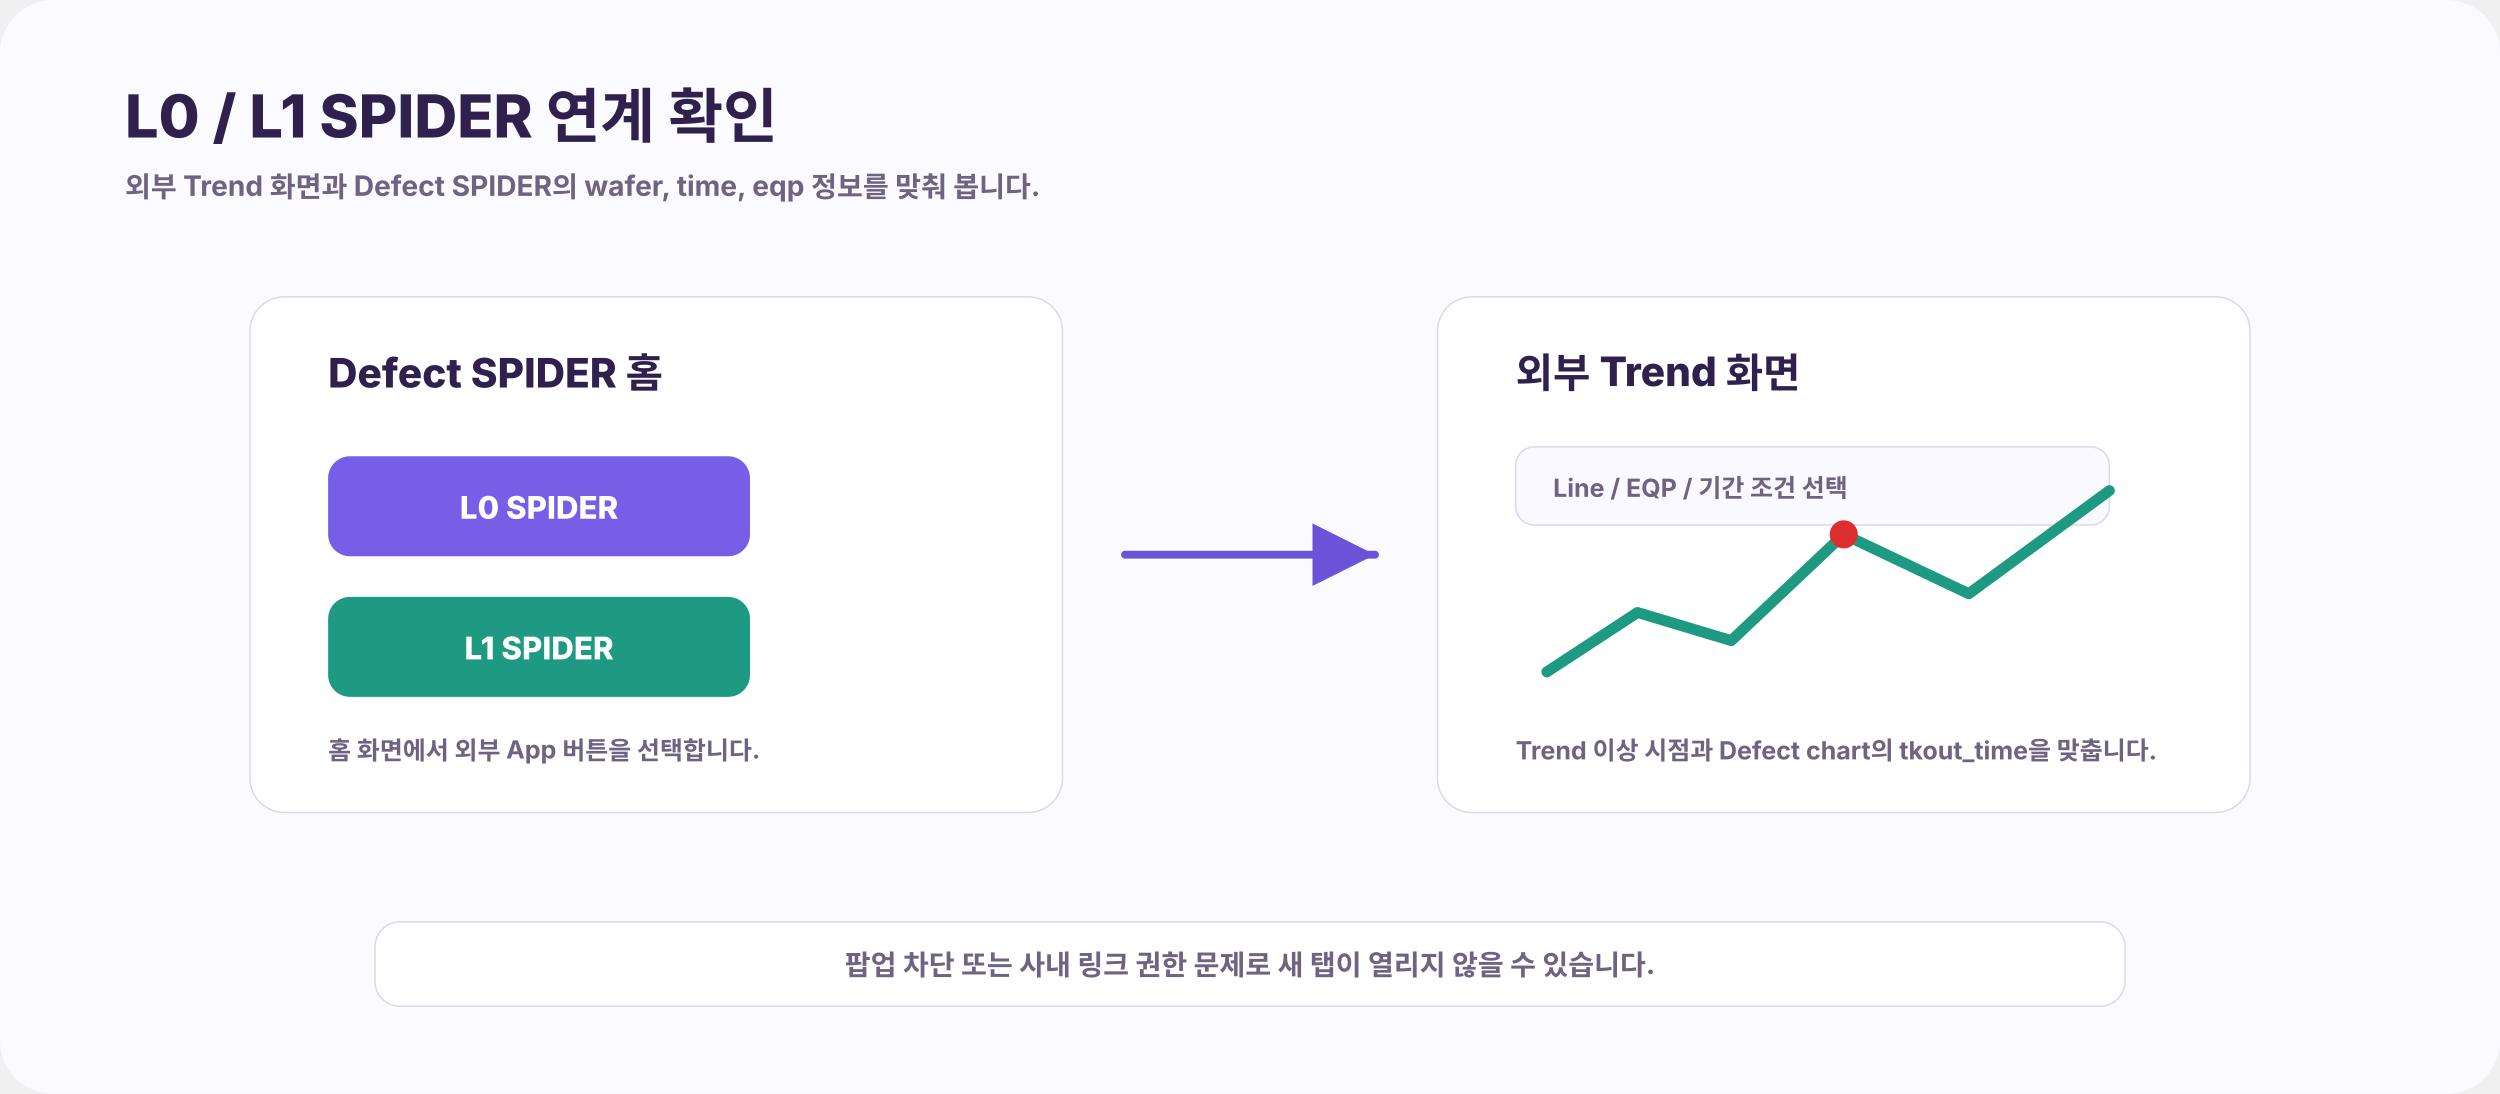
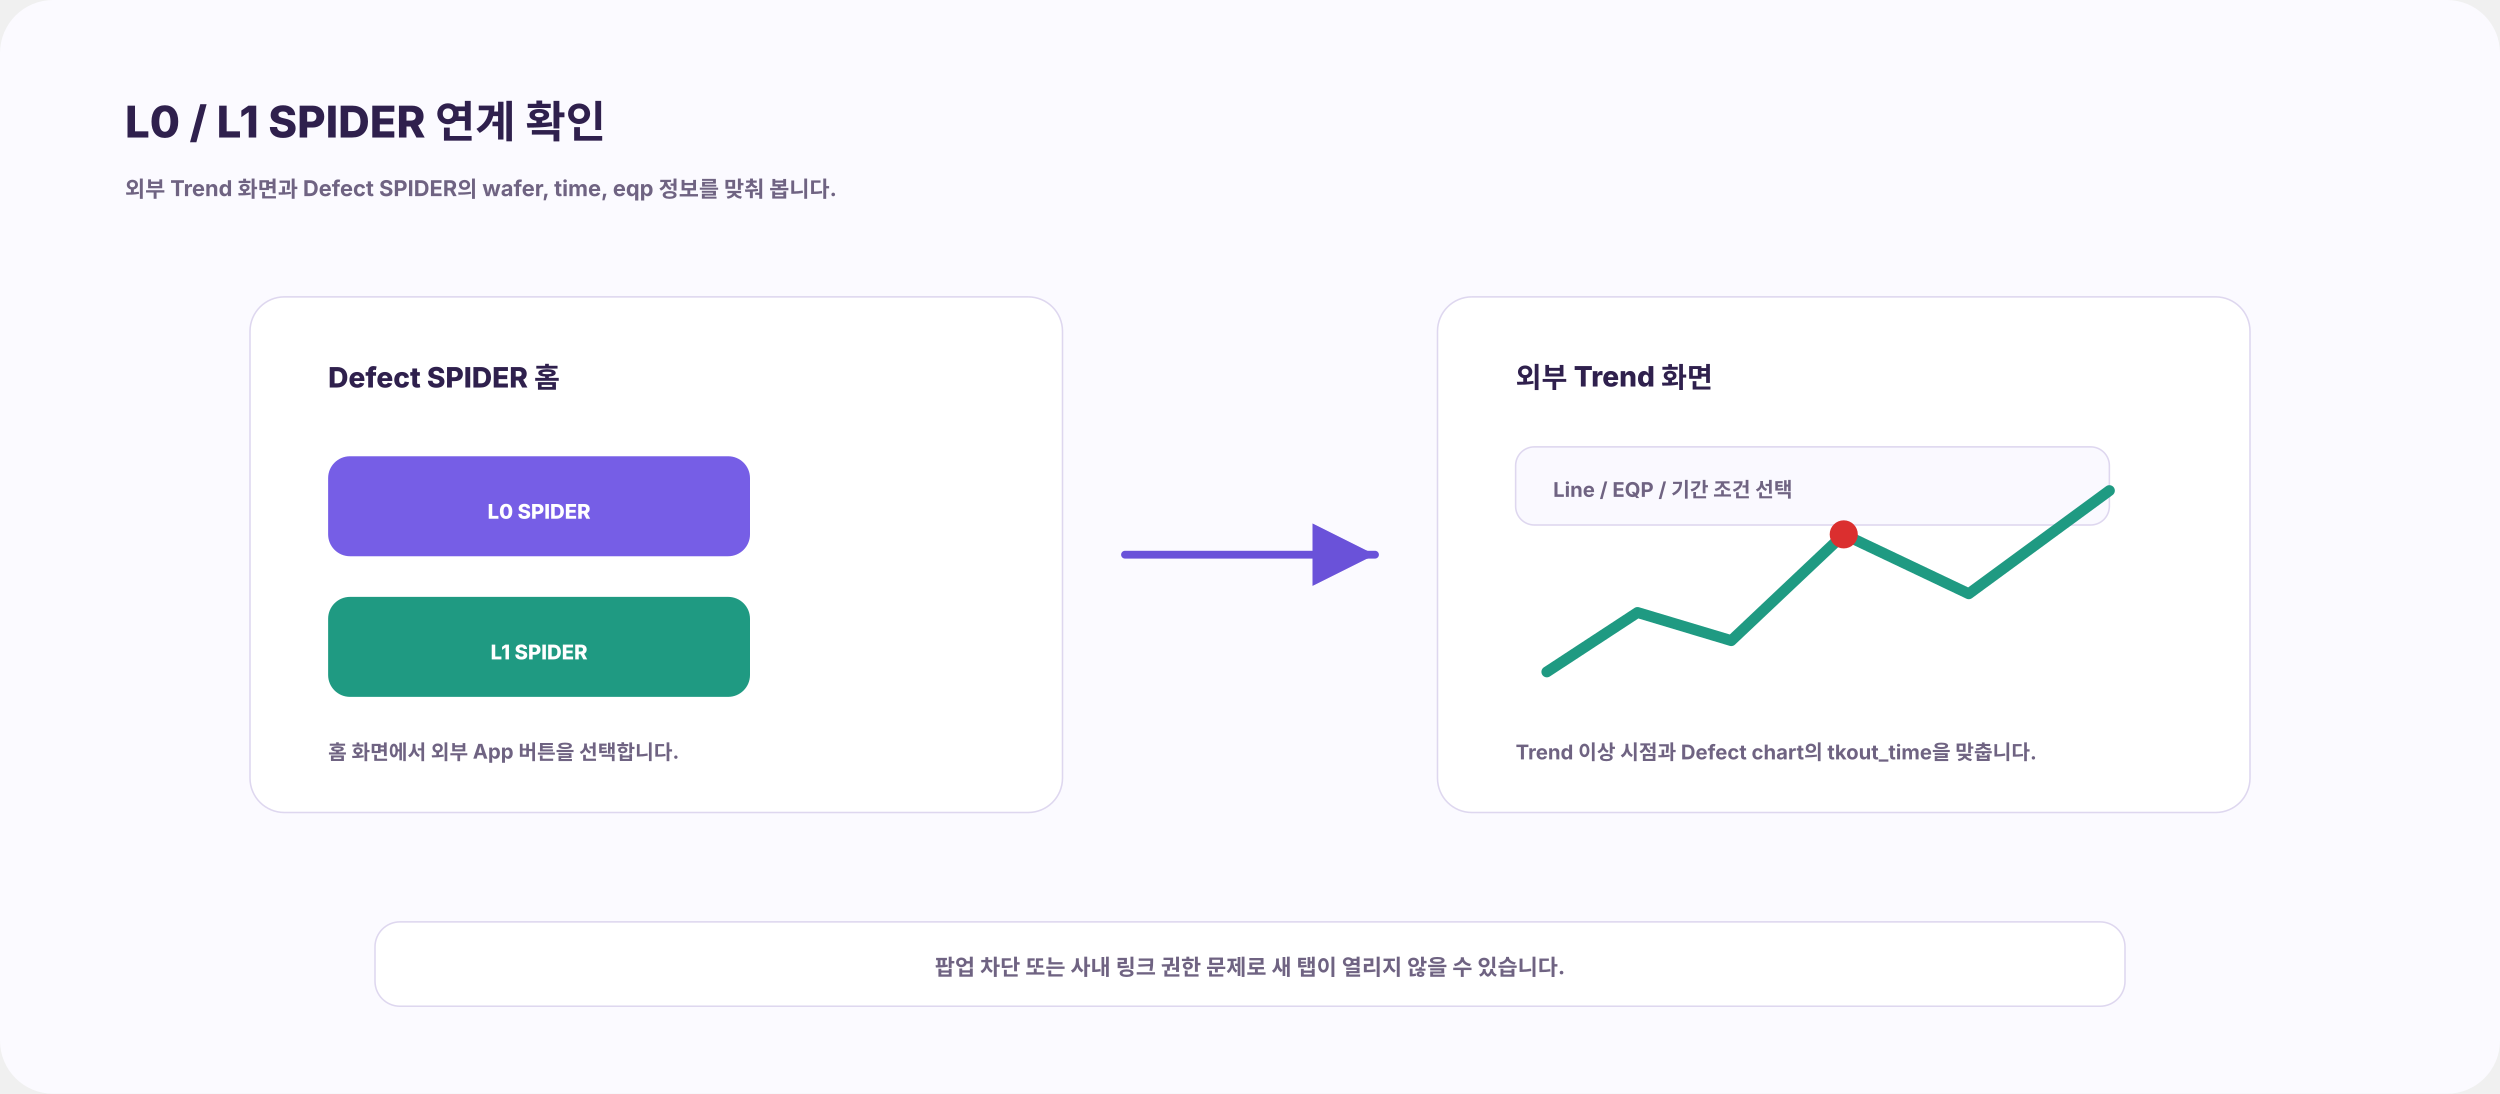
<svg xmlns="http://www.w3.org/2000/svg" width="1600" height="700" viewBox="0 0 1600 700" role="img" aria-labelledby="title desc">
  <defs>
    <marker id="arrow" markerWidth="12" markerHeight="12" refX="10" refY="6" orient="auto">
      <path d="M2 2l8 4-8 4z" fill="#6a52d9" />
    </marker>
    <style>
      text{font-family:Pretendard,Inter,Arial,sans-serif}
-       .h1{fill:#2f204d;font-size:38px;font-weight:800}
-       .h2{fill:#2f204d;font-size:26px;font-weight:800}
-       .body{fill:#6f6382;font-size:18px;font-weight:650}
-       .small{fill:#6f6382;font-size:16px;font-weight:700}
+       .h1{fill:#2f204d;font-size:28px;font-weight:800}
+       .h2{fill:#2f204d;font-size:18px;font-weight:800}
+       .body{fill:#6f6382;font-size:14px;font-weight:650}
+       .small{fill:#6f6382;font-size:13px;font-weight:700}
    </style>
  </defs>
  <rect width="1600" height="700" rx="34" fill="#fbfaff" />
  <text class="h1" x="80" y="88">L0 / L1 SPIDER 연계 확인</text>
  <text class="body" x="80" y="126">외부 Trend 화면과 Defect SPIDER의 wafer, time, eqp 정보를 맞춰 봅니다.</text>
  <rect x="160" y="190" width="520" height="330" rx="22" fill="#ffffff" stroke="#ded7ef" />
  <text class="h2" x="210" y="248">Defect SPIDER 홈</text>
  <rect x="210" y="292" width="270" height="64" rx="14" fill="#765ee6" />
-   <text x="345" y="332" text-anchor="middle" fill="#ffffff" font-family="Pretendard,Inter,Arial,sans-serif" font-size="20" font-weight="800">L0 SPIDER</text>
+   <text x="345" y="332" text-anchor="middle" fill="#ffffff" font-family="Pretendard,Inter,Arial,sans-serif" font-size="13" font-weight="800">L0 SPIDER</text>
  <rect x="210" y="382" width="270" height="64" rx="14" fill="#1f9a82" />
-   <text x="345" y="422" text-anchor="middle" fill="#ffffff" font-family="Pretendard,Inter,Arial,sans-serif" font-size="20" font-weight="800">L1 SPIDER</text>
+   <text x="345" y="422" text-anchor="middle" fill="#ffffff" font-family="Pretendard,Inter,Arial,sans-serif" font-size="13" font-weight="800">L1 SPIDER</text>
  <text class="small" x="210" y="486">홈 화면에서 외부 App 버튼을 선택합니다.</text>
  <path d="M720 355h160" stroke="#6a52d9" stroke-width="5" stroke-linecap="round" marker-end="url(#arrow)" />
  <rect x="920" y="190" width="520" height="330" rx="22" fill="#ffffff" stroke="#ded7ef" />
  <text class="h2" x="970" y="248">외부 Trend 화면</text>
  <rect x="970" y="286" width="380" height="50" rx="12" fill="#faf9ff" stroke="#ded7ef" />
  <text class="small" x="994" y="318">Line / EQP / 기간 조건 선택</text>
  <polyline points="990,430 1048,392 1108,410 1180,342 1260,380 1350,314" fill="none" stroke="#1f9a82" stroke-width="7" stroke-linecap="round" stroke-linejoin="round" />
  <circle cx="1180" cy="342" r="9" fill="#db2f2f" />
  <text class="small" x="970" y="486">Trend 이상 시점과 Defect chart의 tkout_time을 맞춥니다.</text>
  <rect x="240" y="590" width="1120" height="54" rx="16" fill="#ffffff" stroke="#ded7ef" />
  <text class="body" x="800" y="624" text-anchor="middle">팝업 차단 또는 사내 링크 권한 문제로 새 탭이 열리지 않을 수 있습니다.</text>
</svg>
